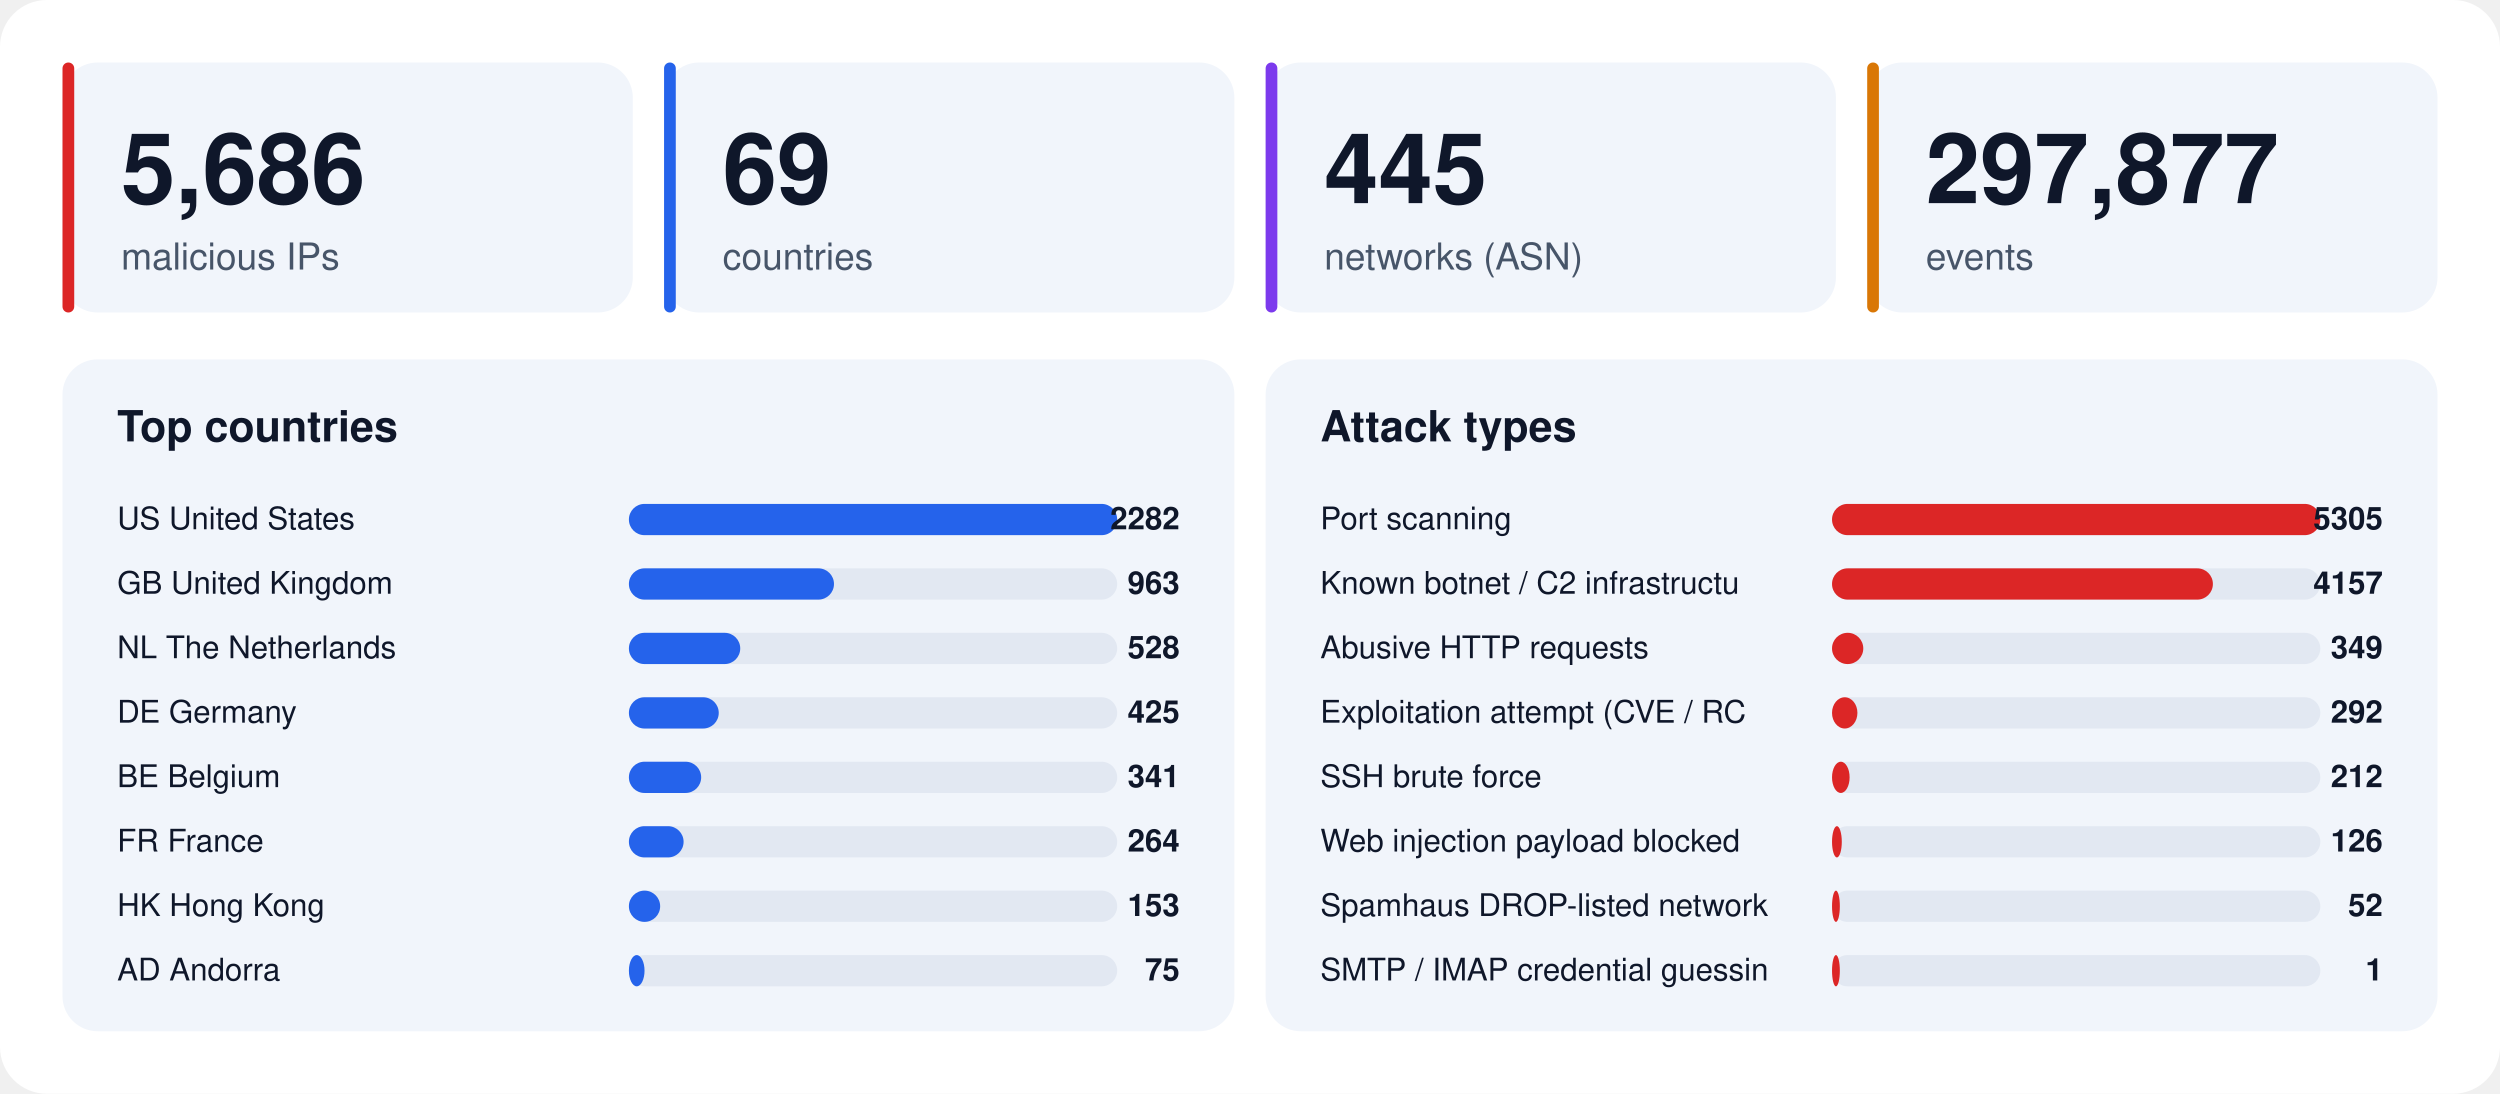
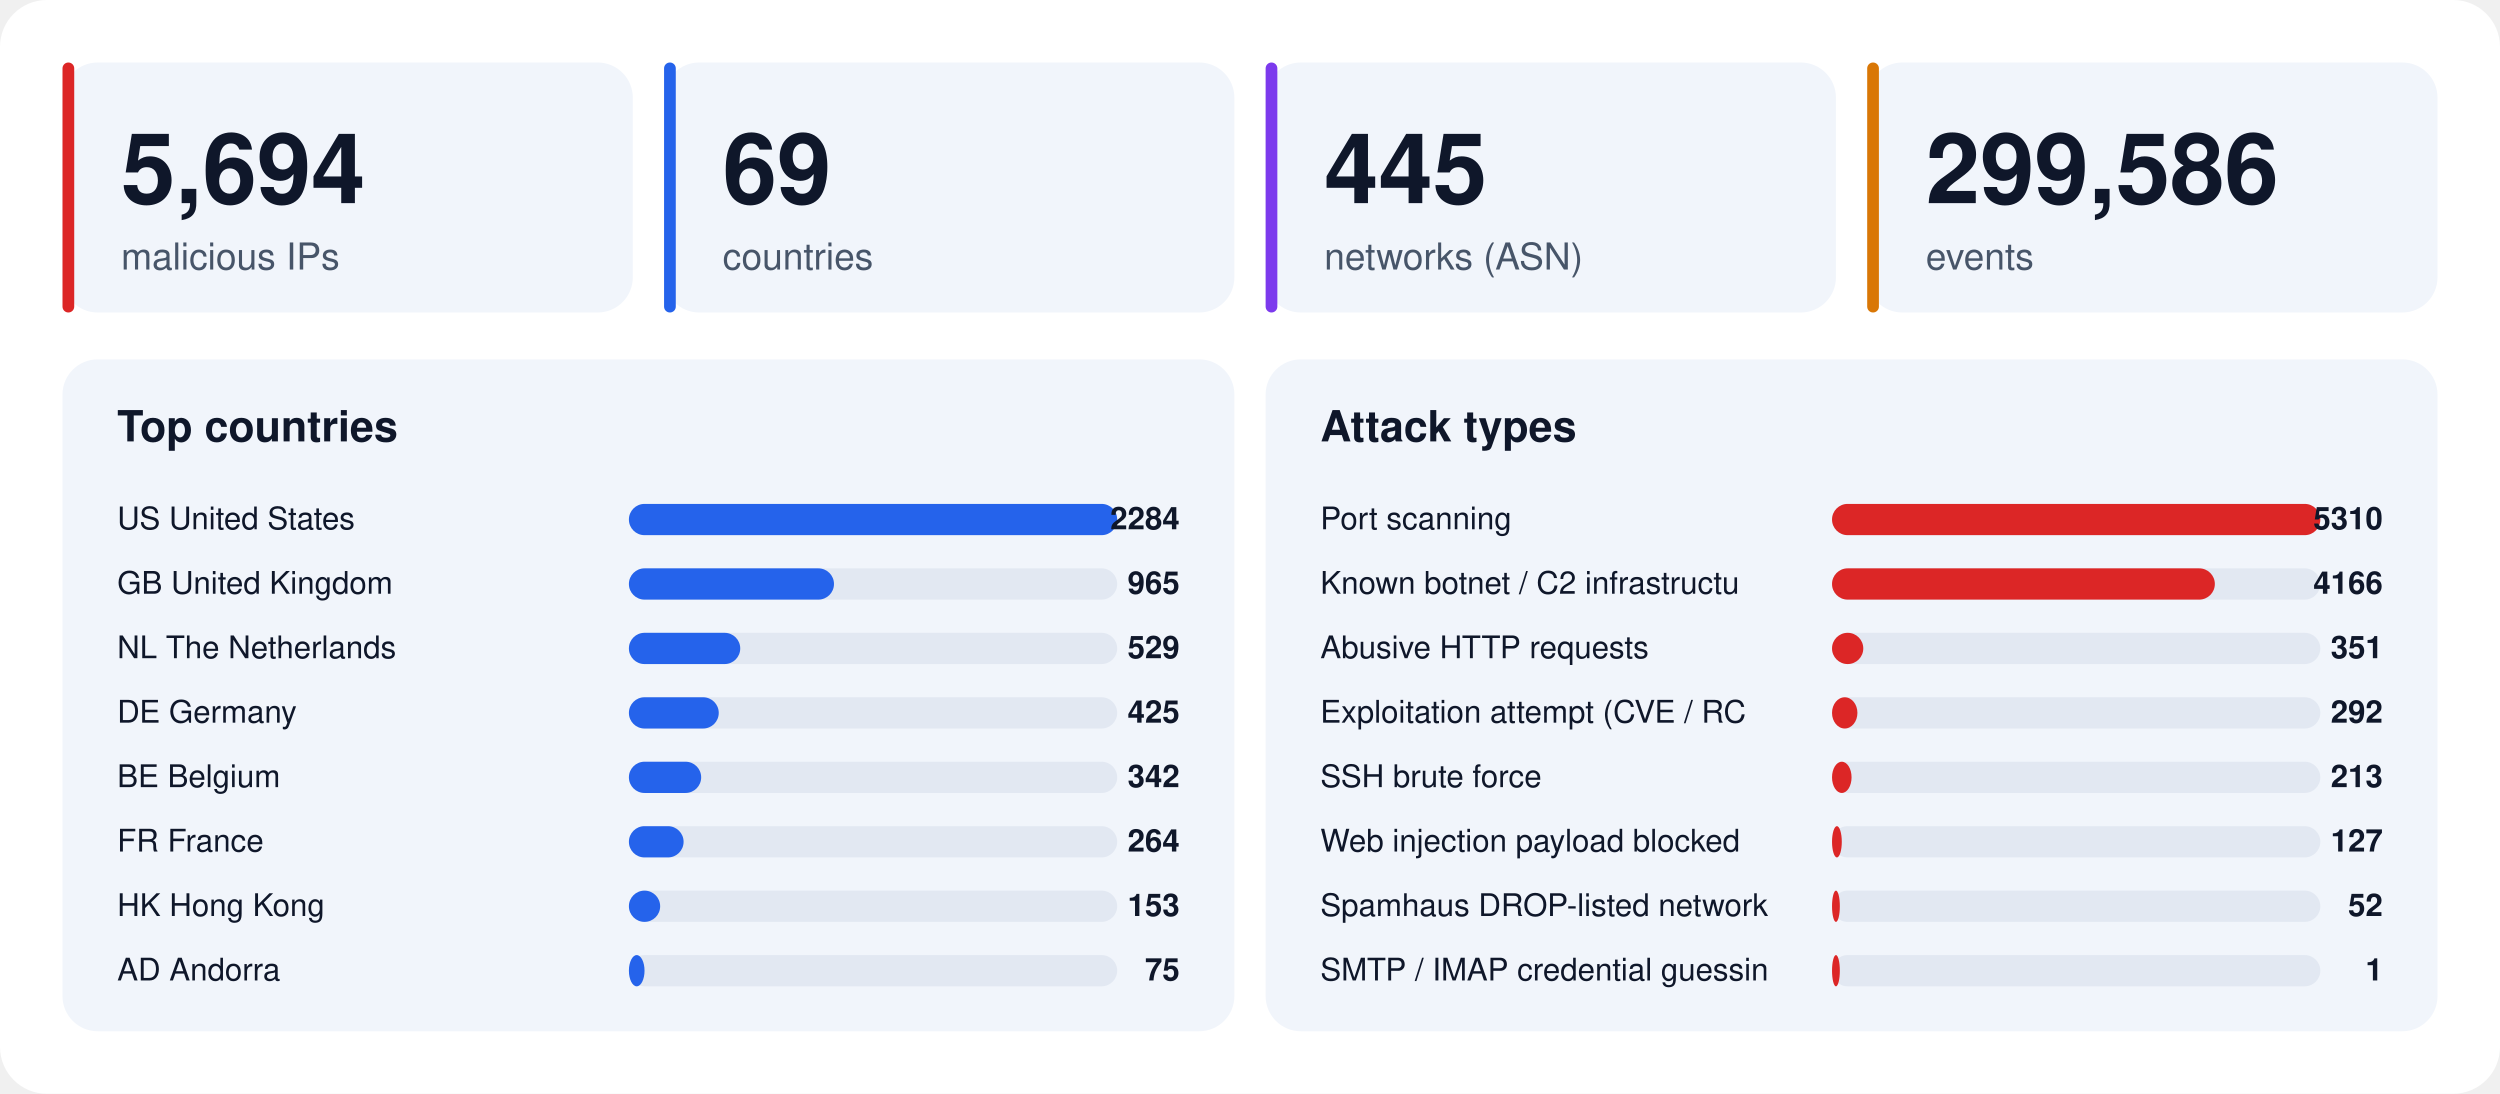
<svg xmlns="http://www.w3.org/2000/svg" width="1280" height="560" viewBox="0 0 1280 560" font-family="-apple-system,BlinkMacSystemFont,'Segoe UI',Helvetica,Arial,sans-serif">
  <rect width="1280" height="560" rx="24" fill="#ffffff" />
  <rect x="32" y="32" width="292" height="128" rx="18" fill="#f1f5fb" />
  <rect x="32" y="32" width="6" height="128" rx="3" fill="#dc2626" />
-   <text x="62" y="104" font-size="50" font-weight="800" fill="#0f172a">5,686</text>
+   <text x="62" y="104" font-size="50" font-weight="800" fill="#0f172a">5,694</text>
  <text x="62" y="138" font-size="19" fill="#475569">malicious IPs</text>
  <rect x="340" y="32" width="292" height="128" rx="18" fill="#f1f5fb" />
  <rect x="340" y="32" width="6" height="128" rx="3" fill="#2563eb" />
  <text x="370" y="104" font-size="50" font-weight="800" fill="#0f172a">69</text>
  <text x="370" y="138" font-size="19" fill="#475569">countries</text>
  <rect x="648" y="32" width="292" height="128" rx="18" fill="#f1f5fb" />
  <rect x="648" y="32" width="6" height="128" rx="3" fill="#7c3aed" />
  <text x="678" y="104" font-size="50" font-weight="800" fill="#0f172a">445</text>
  <text x="678" y="138" font-size="19" fill="#475569">networks (ASN)</text>
  <rect x="956" y="32" width="292" height="128" rx="18" fill="#f1f5fb" />
  <rect x="956" y="32" width="6" height="128" rx="3" fill="#d97706" />
-   <text x="986" y="104" font-size="50" font-weight="800" fill="#0f172a">297,877</text>
+   <text x="986" y="104" font-size="50" font-weight="800" fill="#0f172a">299,586</text>
  <text x="986" y="138" font-size="19" fill="#475569">events</text>
  <rect x="32" y="184" width="600" height="344" rx="18" fill="#f1f5fb" />
  <text x="60" y="226" font-size="22" font-weight="700" fill="#0f172a">Top countries</text>
  <text x="60" y="271" font-size="16" fill="#0f172a">US  United States</text>
  <rect x="322" y="258" width="250" height="16" rx="8" fill="#e2e8f2" />
  <rect x="322" y="258" width="250" height="16" rx="8" fill="#2563eb" />
-   <text x="604" y="271" font-size="16" font-weight="700" text-anchor="end" fill="#0f172a">2282</text>
+   <text x="604" y="271" font-size="16" font-weight="700" text-anchor="end" fill="#0f172a">2284</text>
  <text x="60" y="304" font-size="16" fill="#0f172a">GB  United Kingdom</text>
  <rect x="322" y="291" width="250" height="16" rx="8" fill="#e2e8f2" />
  <rect x="322" y="291" width="105" height="16" rx="8" fill="#2563eb" />
-   <text x="604" y="304" font-size="16" font-weight="700" text-anchor="end" fill="#0f172a">963</text>
+   <text x="604" y="304" font-size="16" font-weight="700" text-anchor="end" fill="#0f172a">965</text>
  <text x="60" y="337" font-size="16" fill="#0f172a">NL  The Netherlands</text>
  <rect x="322" y="324" width="250" height="16" rx="8" fill="#e2e8f2" />
  <rect x="322" y="324" width="57" height="16" rx="8" fill="#2563eb" />
-   <text x="604" y="337" font-size="16" font-weight="700" text-anchor="end" fill="#0f172a">528</text>
+   <text x="604" y="337" font-size="16" font-weight="700" text-anchor="end" fill="#0f172a">529</text>
  <text x="60" y="370" font-size="16" fill="#0f172a">DE  Germany</text>
  <rect x="322" y="357" width="250" height="16" rx="8" fill="#e2e8f2" />
  <rect x="322" y="357" width="46" height="16" rx="8" fill="#2563eb" />
  <text x="604" y="370" font-size="16" font-weight="700" text-anchor="end" fill="#0f172a">425</text>
  <text x="60" y="403" font-size="16" fill="#0f172a">BE  Belgium</text>
  <rect x="322" y="390" width="250" height="16" rx="8" fill="#e2e8f2" />
  <rect x="322" y="390" width="37" height="16" rx="8" fill="#2563eb" />
-   <text x="604" y="403" font-size="16" font-weight="700" text-anchor="end" fill="#0f172a">341</text>
+   <text x="604" y="403" font-size="16" font-weight="700" text-anchor="end" fill="#0f172a">342</text>
  <text x="60" y="436" font-size="16" fill="#0f172a">FR  France</text>
  <rect x="322" y="423" width="250" height="16" rx="8" fill="#e2e8f2" />
  <rect x="322" y="423" width="28" height="16" rx="8" fill="#2563eb" />
  <text x="604" y="436" font-size="16" font-weight="700" text-anchor="end" fill="#0f172a">264</text>
  <text x="60" y="469" font-size="16" fill="#0f172a">HK  Hong Kong</text>
  <rect x="322" y="456" width="250" height="16" rx="8" fill="#e2e8f2" />
  <rect x="322" y="456" width="16" height="16" rx="8" fill="#2563eb" />
  <text x="604" y="469" font-size="16" font-weight="700" text-anchor="end" fill="#0f172a">153</text>
  <text x="60" y="502" font-size="16" fill="#0f172a">AD  Andorra</text>
  <rect x="322" y="489" width="250" height="16" rx="8" fill="#e2e8f2" />
  <rect x="322" y="489" width="8" height="16" rx="8" fill="#2563eb" />
  <text x="604" y="502" font-size="16" font-weight="700" text-anchor="end" fill="#0f172a">75</text>
  <rect x="648" y="184" width="600" height="344" rx="18" fill="#f1f5fb" />
  <text x="676" y="226" font-size="22" font-weight="700" fill="#0f172a">Attack types</text>
  <text x="676" y="271" font-size="16" fill="#0f172a">Port scanning</text>
  <rect x="938" y="258" width="250" height="16" rx="8" fill="#e2e8f2" />
  <rect x="938" y="258" width="250" height="16" rx="8" fill="#dc2626" />
-   <text x="1220" y="271" font-size="16" font-weight="700" text-anchor="end" fill="#0f172a">5305</text>
+   <text x="1220" y="271" font-size="16" font-weight="700" text-anchor="end" fill="#0f172a">5310</text>
  <text x="676" y="304" font-size="16" fill="#0f172a">Known botnet / C2 infrastructu</text>
  <rect x="938" y="291" width="250" height="16" rx="8" fill="#e2e8f2" />
-   <rect x="938" y="291" width="195" height="16" rx="8" fill="#dc2626" />
-   <text x="1220" y="304" font-size="16" font-weight="700" text-anchor="end" fill="#0f172a">4157</text>
+   <rect x="938" y="291" width="196" height="16" rx="8" fill="#dc2626" />
+   <text x="1220" y="304" font-size="16" font-weight="700" text-anchor="end" fill="#0f172a">4166</text>
  <text x="676" y="337" font-size="16" fill="#0f172a">Abusive HTTP requests</text>
  <rect x="938" y="324" width="250" height="16" rx="8" fill="#e2e8f2" />
  <rect x="938" y="324" width="16" height="16" rx="8" fill="#dc2626" />
-   <text x="1220" y="337" font-size="16" font-weight="700" text-anchor="end" fill="#0f172a">349</text>
+   <text x="1220" y="337" font-size="16" font-weight="700" text-anchor="end" fill="#0f172a">351</text>
  <text x="676" y="370" font-size="16" fill="#0f172a">Exploitation attempt (CVE / RC</text>
  <rect x="938" y="357" width="250" height="16" rx="8" fill="#e2e8f2" />
  <rect x="938" y="357" width="13" height="16" rx="8" fill="#dc2626" />
  <text x="1220" y="370" font-size="16" font-weight="700" text-anchor="end" fill="#0f172a">292</text>
  <text x="676" y="403" font-size="16" fill="#0f172a">SSH brute force</text>
  <rect x="938" y="390" width="250" height="16" rx="8" fill="#e2e8f2" />
-   <rect x="938" y="390" width="9" height="16" rx="8" fill="#dc2626" />
-   <text x="1220" y="403" font-size="16" font-weight="700" text-anchor="end" fill="#0f172a">212</text>
+   <rect x="938" y="390" width="10" height="16" rx="8" fill="#dc2626" />
+   <text x="1220" y="403" font-size="16" font-weight="700" text-anchor="end" fill="#0f172a">213</text>
  <text x="676" y="436" font-size="16" fill="#0f172a">Web injection payload blocked </text>
  <rect x="938" y="423" width="250" height="16" rx="8" fill="#e2e8f2" />
  <rect x="938" y="423" width="5" height="16" rx="8" fill="#dc2626" />
-   <text x="1220" y="436" font-size="16" font-weight="700" text-anchor="end" fill="#0f172a">126</text>
+   <text x="1220" y="436" font-size="16" font-weight="700" text-anchor="end" fill="#0f172a">127</text>
  <text x="676" y="469" font-size="16" fill="#0f172a">Spamhaus DROP-listed network</text>
  <rect x="938" y="456" width="250" height="16" rx="8" fill="#e2e8f2" />
  <rect x="938" y="456" width="4" height="16" rx="8" fill="#dc2626" />
  <text x="1220" y="469" font-size="16" font-weight="700" text-anchor="end" fill="#0f172a">52</text>
  <text x="676" y="502" font-size="16" fill="#0f172a">SMTP / IMAP credential guessin</text>
  <rect x="938" y="489" width="250" height="16" rx="8" fill="#e2e8f2" />
  <rect x="938" y="489" width="4" height="16" rx="8" fill="#dc2626" />
  <text x="1220" y="502" font-size="16" font-weight="700" text-anchor="end" fill="#0f172a">1</text>
</svg>
